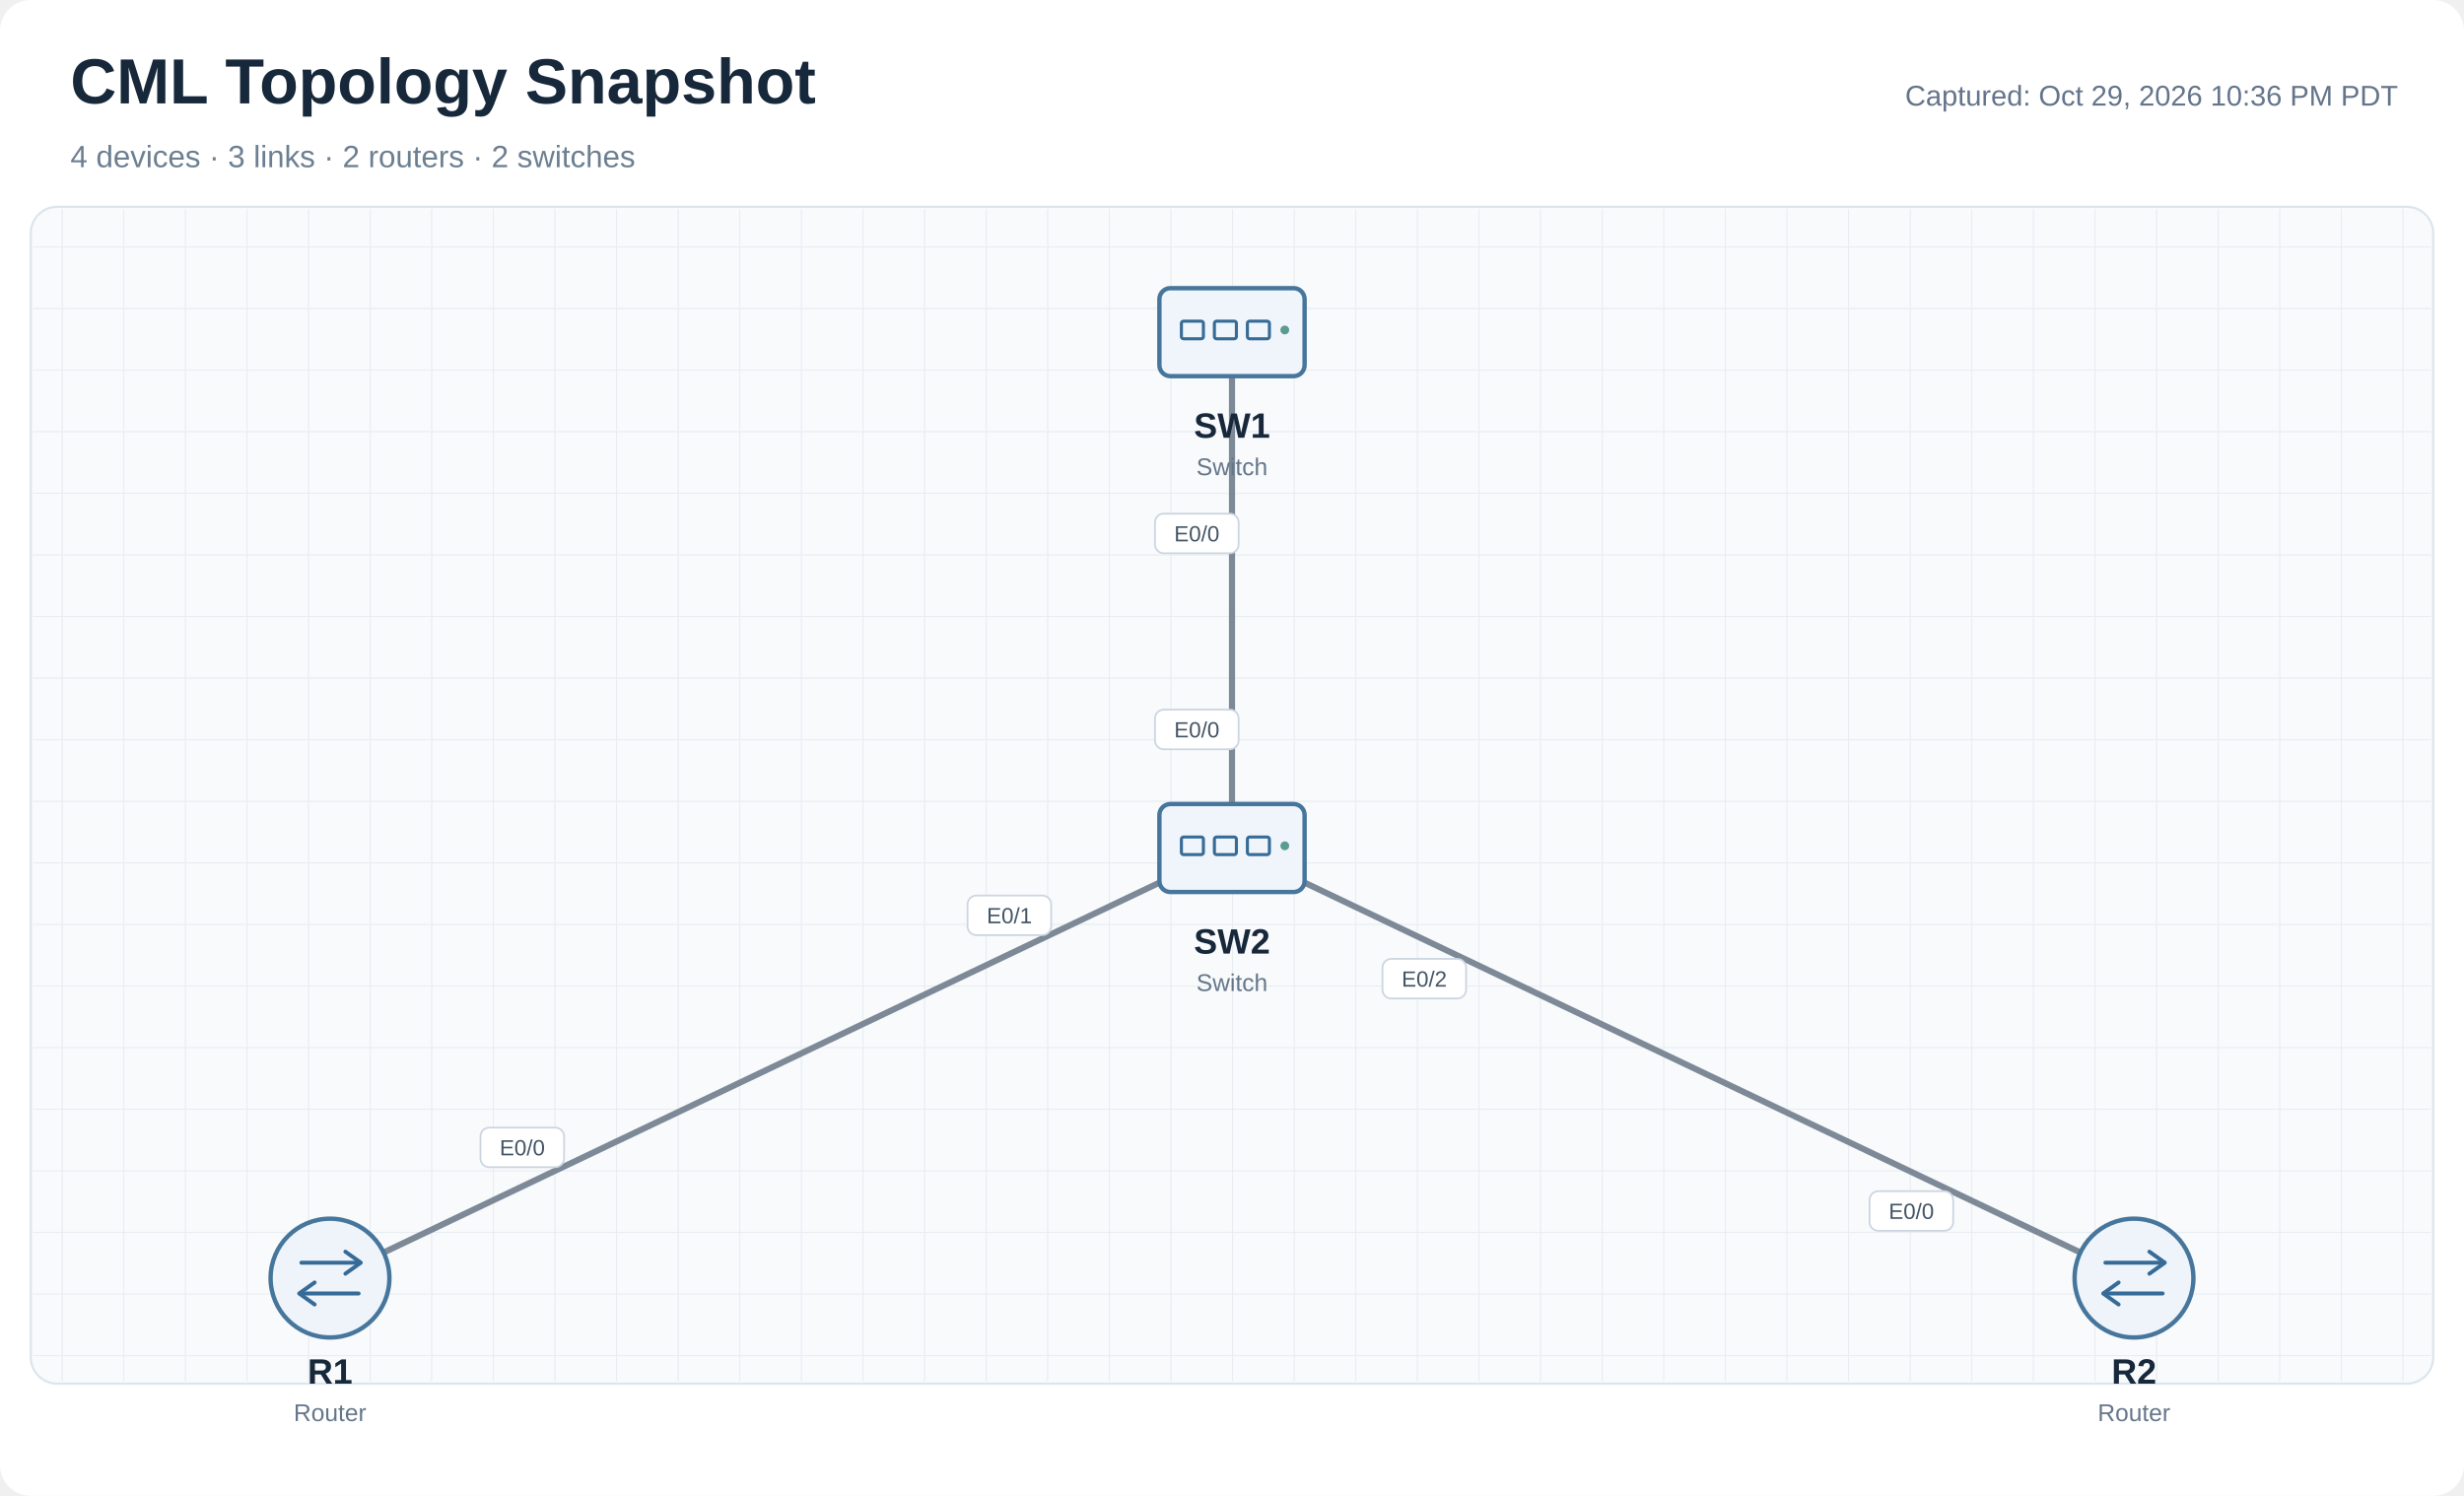
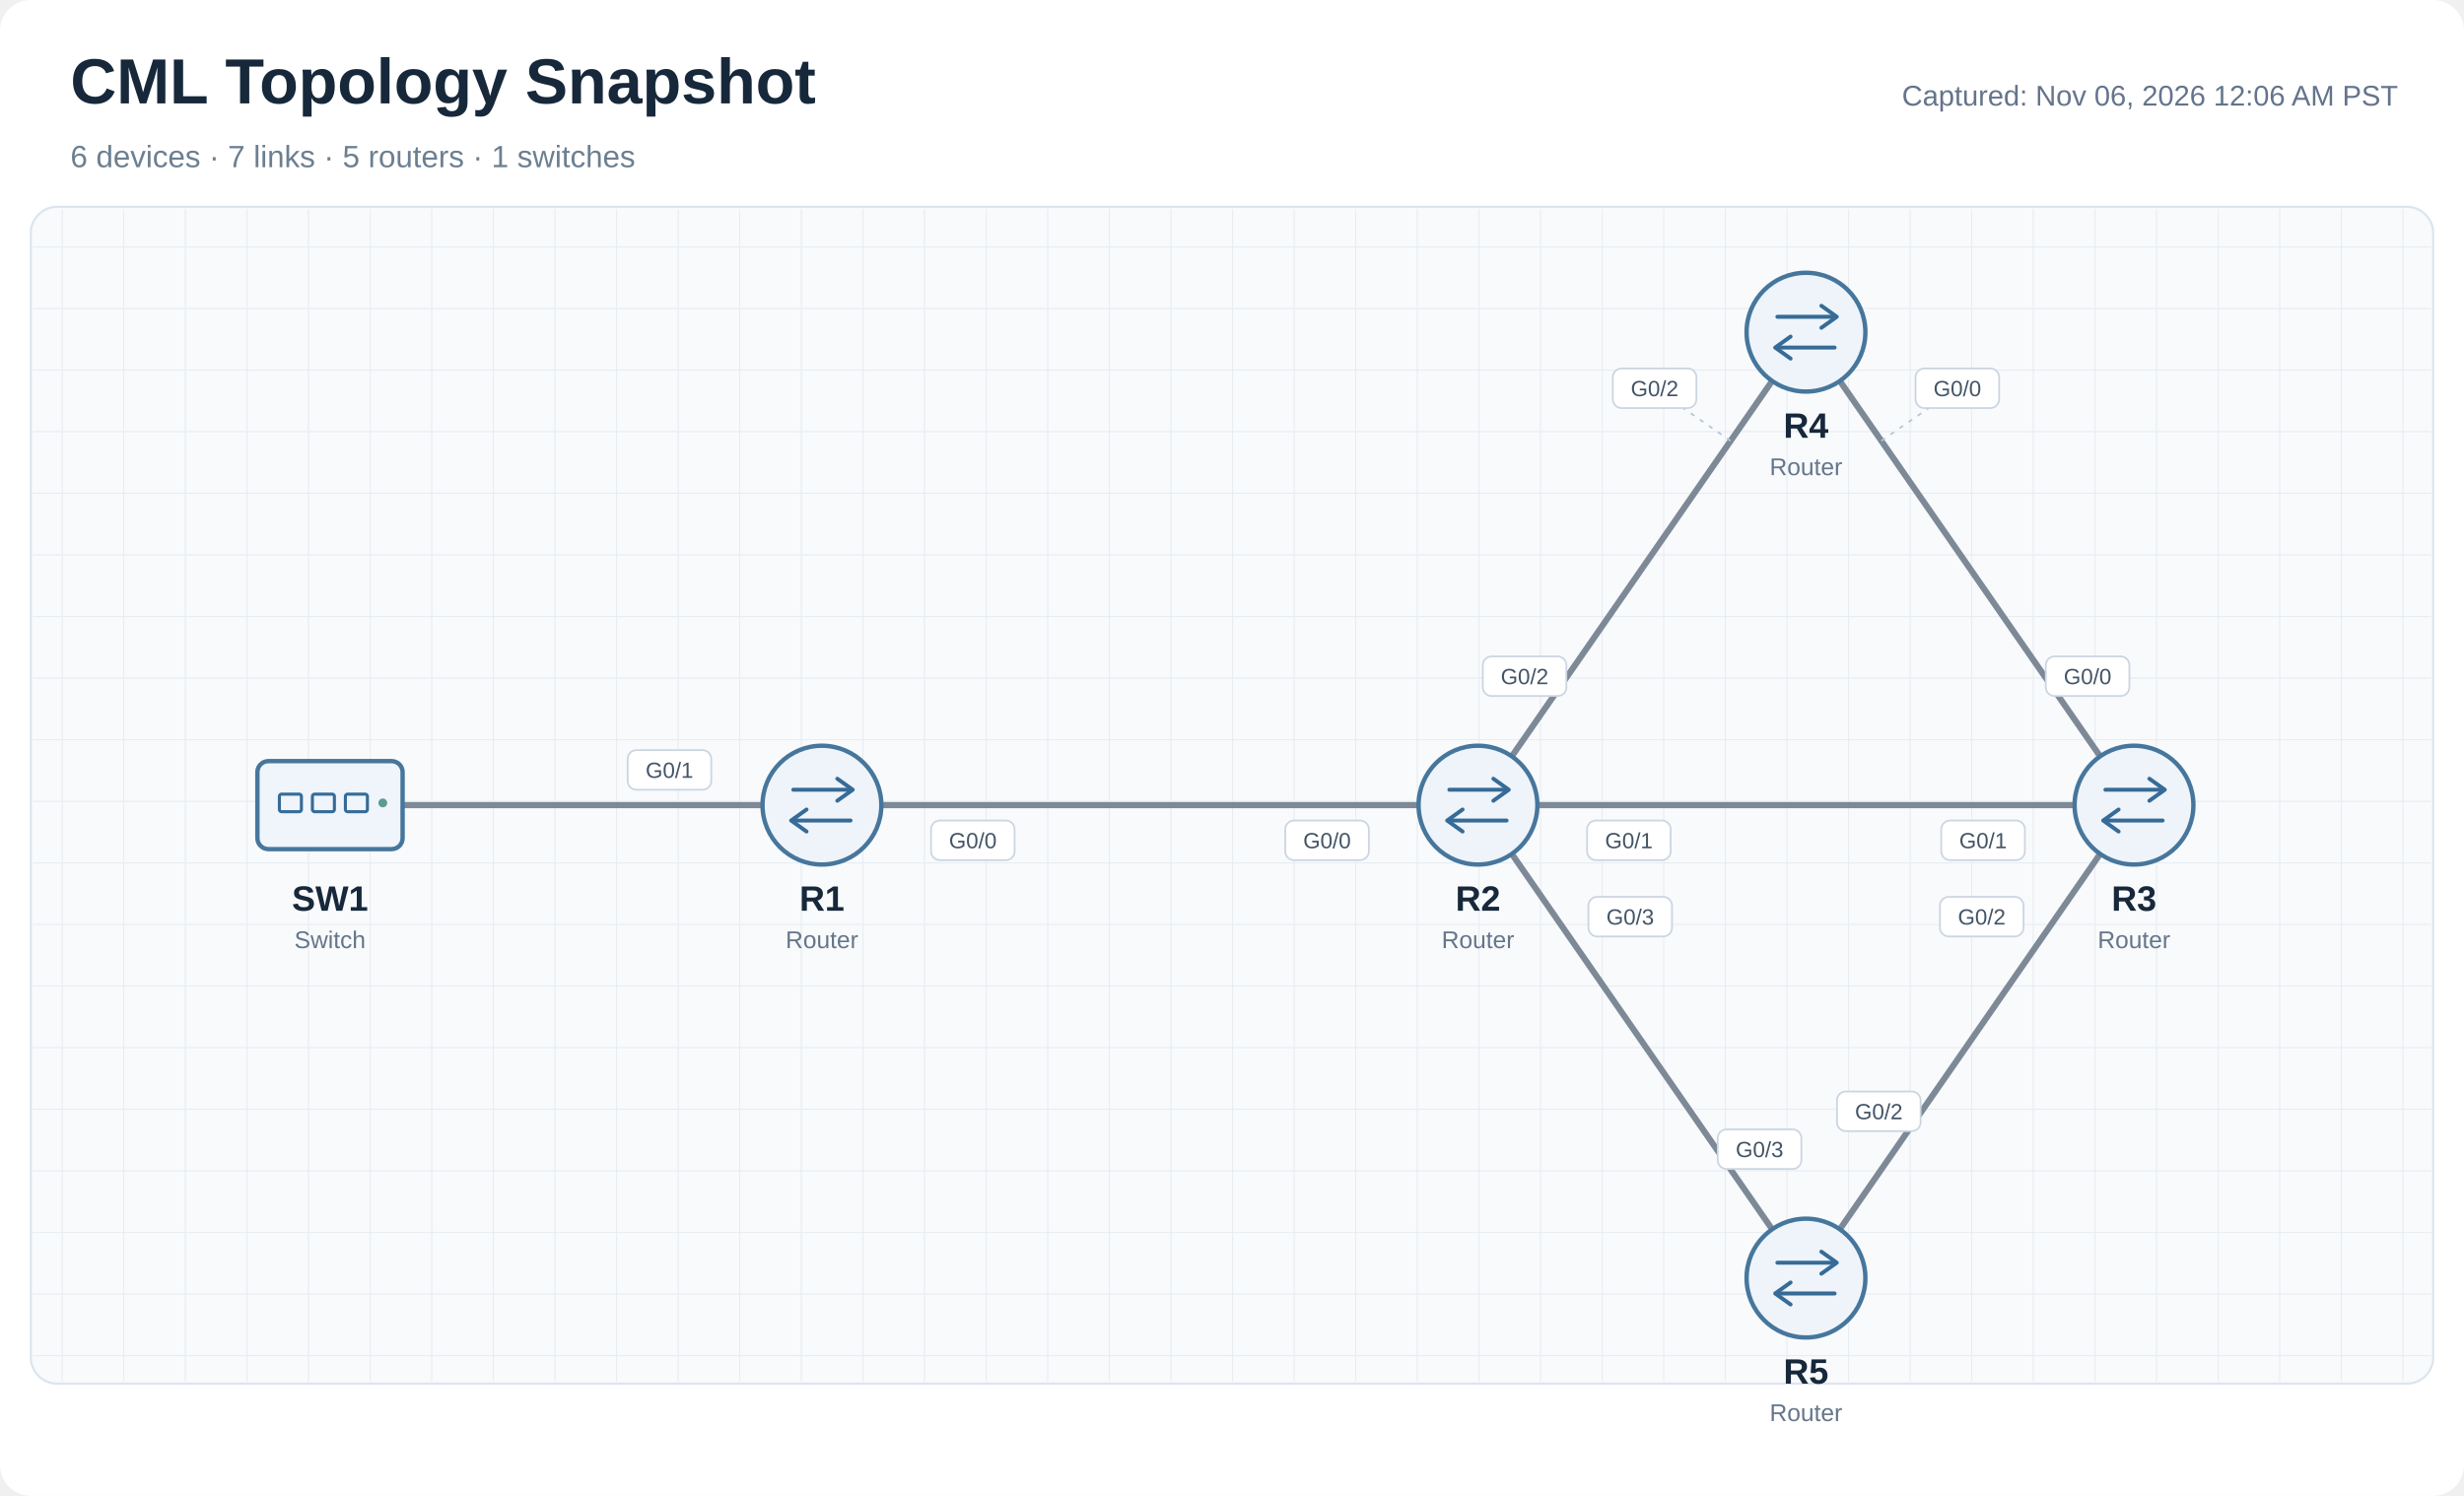
- <svg xmlns="http://www.w3.org/2000/svg" width="1120" height="680" viewBox="0 0 1120 680" data-nodes="4" data-links="3" data-routers="2" data-switches="2">
+ <svg xmlns="http://www.w3.org/2000/svg" width="1120" height="680" viewBox="0 0 1120 680" data-nodes="6" data-links="7" data-routers="5" data-switches="1">
  <defs>
    <pattern id="grid" width="28" height="28" patternUnits="userSpaceOnUse">
      <path d="M28 0H0V28" fill="none" stroke="#e8edf2" stroke-width="1" />
    </pattern>
  </defs>
  <rect width="1120" height="680" rx="14" fill="#fff" />
  <rect x="14" y="94" width="1092" height="535" rx="12" fill="#f8fafc" stroke="#dce5ed" />
  <rect x="15" y="95" width="1090" height="533" rx="12" fill="url(#grid)" />
  <text x="32" y="47" font-family="Arial,Segoe UI,sans-serif" font-size="29" font-weight="700" fill="#17283b">CML Topology Snapshot</text>
-   <text x="32" y="76" font-family="Arial,Segoe UI,sans-serif" font-size="14" fill="#6c7f91">4 devices  ·  3 links  ·  2 routers  ·  2 switches</text>
-   <text x="1090" y="48" text-anchor="end" font-family="Arial,Segoe UI,sans-serif" font-size="13" fill="#64748b">Captured: Oct 29, 2026 10:36 PM PDT</text>
-   <line x1="560.0" y1="151.0" x2="560.0" y2="385.5" stroke="#7d8997" stroke-width="2.8" />
-   <line x1="560.0" y1="385.5" x2="150.0" y2="581.0" stroke="#7d8997" stroke-width="2.8" />
-   <line x1="560.0" y1="385.5" x2="970.0" y2="581.0" stroke="#7d8997" stroke-width="2.8" />
-   <g transform="translate(560.0,151.0)">
+   <text x="32" y="76" font-family="Arial,Segoe UI,sans-serif" font-size="14" fill="#6c7f91">6 devices  ·  7 links  ·  5 routers  ·  1 switches</text>
+   <text x="1090" y="48" text-anchor="end" font-family="Arial,Segoe UI,sans-serif" font-size="13" fill="#64748b">Captured: Nov 06, 2026 12:06 AM PST</text>
+   <line x1="373.6" y1="366.0" x2="671.8" y2="366.0" stroke="#7d8997" stroke-width="2.8" />
+   <line x1="671.8" y1="366.0" x2="970.0" y2="366.0" stroke="#7d8997" stroke-width="2.8" />
+   <line x1="671.8" y1="366.0" x2="820.9" y2="151.0" stroke="#7d8997" stroke-width="2.8" />
+   <line x1="970.0" y1="366.0" x2="820.9" y2="151.0" stroke="#7d8997" stroke-width="2.8" />
+   <line x1="373.6" y1="366.0" x2="150.0" y2="366.0" stroke="#7d8997" stroke-width="2.8" />
+   <line x1="970.0" y1="366.0" x2="820.9" y2="581.0" stroke="#7d8997" stroke-width="2.8" />
+   <line x1="671.8" y1="366.0" x2="820.9" y2="581.0" stroke="#7d8997" stroke-width="2.8" />
+   <g transform="translate(373.6,366.0)">
+     <circle cx="0" cy="0" r="27" fill="#eef4fa" stroke="#47769c" stroke-width="2" />
+     <path d="M-13 -7 H13 M-13 7 H13" fill="none" stroke="#366b97" stroke-width="1.8" stroke-linecap="round" />
+     <path d="M7 -12 L14 -7 L7 -2 M-7 2 L-14 7 L-7 12" fill="none" stroke="#366b97" stroke-width="1.8" stroke-linecap="round" stroke-linejoin="round" />
+     <text x="0" y="48" text-anchor="middle" font-family="Arial,Segoe UI,sans-serif" font-size="16" font-weight="700" fill="#17283b">R1</text>
+     <text x="0" y="65" text-anchor="middle" font-family="Arial,Segoe UI,sans-serif" font-size="11" fill="#65768a">Router</text>
+   </g>
+   <g transform="translate(671.8,366.0)">
+     <circle cx="0" cy="0" r="27" fill="#eef4fa" stroke="#47769c" stroke-width="2" />
+     <path d="M-13 -7 H13 M-13 7 H13" fill="none" stroke="#366b97" stroke-width="1.8" stroke-linecap="round" />
+     <path d="M7 -12 L14 -7 L7 -2 M-7 2 L-14 7 L-7 12" fill="none" stroke="#366b97" stroke-width="1.8" stroke-linecap="round" stroke-linejoin="round" />
+     <text x="0" y="48" text-anchor="middle" font-family="Arial,Segoe UI,sans-serif" font-size="16" font-weight="700" fill="#17283b">R2</text>
+     <text x="0" y="65" text-anchor="middle" font-family="Arial,Segoe UI,sans-serif" font-size="11" fill="#65768a">Router</text>
+   </g>
+   <g transform="translate(150.0,366.0)">
    <rect x="-33" y="-20" width="66" height="40" rx="5" fill="#eff5fa" stroke="#47769c" stroke-width="2" />
    <rect x="-23" y="-5" width="10" height="8" rx="1" fill="none" stroke="#366b97" stroke-width="1.4" />
    <rect x="-8" y="-5" width="10" height="8" rx="1" fill="none" stroke="#366b97" stroke-width="1.4" />
    <rect x="7" y="-5" width="10" height="8" rx="1" fill="none" stroke="#366b97" stroke-width="1.4" />
    <circle cx="24" cy="-1" r="2" fill="#5b9b91" />
    <text x="0" y="48" text-anchor="middle" font-family="Arial,Segoe UI,sans-serif" font-size="16" font-weight="700" fill="#17283b">SW1</text>
    <text x="0" y="65" text-anchor="middle" font-family="Arial,Segoe UI,sans-serif" font-size="11" fill="#65768a">Switch</text>
  </g>
-   <g transform="translate(560.0,385.5)">
-     <rect x="-33" y="-20" width="66" height="40" rx="5" fill="#eff5fa" stroke="#47769c" stroke-width="2" />
-     <rect x="-23" y="-5" width="10" height="8" rx="1" fill="none" stroke="#366b97" stroke-width="1.4" />
-     <rect x="-8" y="-5" width="10" height="8" rx="1" fill="none" stroke="#366b97" stroke-width="1.4" />
-     <rect x="7" y="-5" width="10" height="8" rx="1" fill="none" stroke="#366b97" stroke-width="1.4" />
-     <circle cx="24" cy="-1" r="2" fill="#5b9b91" />
-     <text x="0" y="48" text-anchor="middle" font-family="Arial,Segoe UI,sans-serif" font-size="16" font-weight="700" fill="#17283b">SW2</text>
-     <text x="0" y="65" text-anchor="middle" font-family="Arial,Segoe UI,sans-serif" font-size="11" fill="#65768a">Switch</text>
-   </g>
-   <g transform="translate(150.0,581.0)">
+   <g transform="translate(970.0,366.0)">
    <circle cx="0" cy="0" r="27" fill="#eef4fa" stroke="#47769c" stroke-width="2" />
    <path d="M-13 -7 H13 M-13 7 H13" fill="none" stroke="#366b97" stroke-width="1.8" stroke-linecap="round" />
    <path d="M7 -12 L14 -7 L7 -2 M-7 2 L-14 7 L-7 12" fill="none" stroke="#366b97" stroke-width="1.8" stroke-linecap="round" stroke-linejoin="round" />
-     <text x="0" y="48" text-anchor="middle" font-family="Arial,Segoe UI,sans-serif" font-size="16" font-weight="700" fill="#17283b">R1</text>
+     <text x="0" y="48" text-anchor="middle" font-family="Arial,Segoe UI,sans-serif" font-size="16" font-weight="700" fill="#17283b">R3</text>
    <text x="0" y="65" text-anchor="middle" font-family="Arial,Segoe UI,sans-serif" font-size="11" fill="#65768a">Router</text>
  </g>
-   <g transform="translate(970.0,581.0)">
+   <g transform="translate(820.9,151.0)">
    <circle cx="0" cy="0" r="27" fill="#eef4fa" stroke="#47769c" stroke-width="2" />
    <path d="M-13 -7 H13 M-13 7 H13" fill="none" stroke="#366b97" stroke-width="1.8" stroke-linecap="round" />
    <path d="M7 -12 L14 -7 L7 -2 M-7 2 L-14 7 L-7 12" fill="none" stroke="#366b97" stroke-width="1.8" stroke-linecap="round" stroke-linejoin="round" />
-     <text x="0" y="48" text-anchor="middle" font-family="Arial,Segoe UI,sans-serif" font-size="16" font-weight="700" fill="#17283b">R2</text>
+     <text x="0" y="48" text-anchor="middle" font-family="Arial,Segoe UI,sans-serif" font-size="16" font-weight="700" fill="#17283b">R4</text>
    <text x="0" y="65" text-anchor="middle" font-family="Arial,Segoe UI,sans-serif" font-size="11" fill="#65768a">Router</text>
  </g>
-   <rect x="439.8" y="407.1" width="38.0" height="18" rx="4" fill="#ffffff" stroke="#cbd5e1" stroke-width="0.8" />
-   <text x="458.8" y="419.7" text-anchor="middle" font-family="Arial,Segoe UI,sans-serif" font-size="10" fill="#435466">E0/1</text>
-   <rect x="218.4" y="512.6" width="38.0" height="18" rx="4" fill="#ffffff" stroke="#cbd5e1" stroke-width="0.8" />
-   <text x="237.4" y="525.2" text-anchor="middle" font-family="Arial,Segoe UI,sans-serif" font-size="10" fill="#435466">E0/0</text>
-   <rect x="628.4" y="435.9" width="38.0" height="18" rx="4" fill="#ffffff" stroke="#cbd5e1" stroke-width="0.8" />
-   <text x="647.4" y="448.5" text-anchor="middle" font-family="Arial,Segoe UI,sans-serif" font-size="10" fill="#435466">E0/2</text>
-   <rect x="849.8" y="541.5" width="38.0" height="18" rx="4" fill="#ffffff" stroke="#cbd5e1" stroke-width="0.8" />
-   <text x="868.8" y="554.1" text-anchor="middle" font-family="Arial,Segoe UI,sans-serif" font-size="10" fill="#435466">E0/0</text>
-   <rect x="525.0" y="233.5" width="38.0" height="18" rx="4" fill="#ffffff" stroke="#cbd5e1" stroke-width="0.8" />
-   <text x="544.0" y="246.1" text-anchor="middle" font-family="Arial,Segoe UI,sans-serif" font-size="10" fill="#435466">E0/0</text>
-   <rect x="525.0" y="322.6" width="38.0" height="18" rx="4" fill="#ffffff" stroke="#cbd5e1" stroke-width="0.8" />
-   <text x="544.0" y="335.2" text-anchor="middle" font-family="Arial,Segoe UI,sans-serif" font-size="10" fill="#435466">E0/0</text>
+   <g transform="translate(820.9,581.0)">
+     <circle cx="0" cy="0" r="27" fill="#eef4fa" stroke="#47769c" stroke-width="2" />
+     <path d="M-13 -7 H13 M-13 7 H13" fill="none" stroke="#366b97" stroke-width="1.8" stroke-linecap="round" />
+     <path d="M7 -12 L14 -7 L7 -2 M-7 2 L-14 7 L-7 12" fill="none" stroke="#366b97" stroke-width="1.8" stroke-linecap="round" stroke-linejoin="round" />
+     <text x="0" y="48" text-anchor="middle" font-family="Arial,Segoe UI,sans-serif" font-size="16" font-weight="700" fill="#17283b">R5</text>
+     <text x="0" y="65" text-anchor="middle" font-family="Arial,Segoe UI,sans-serif" font-size="11" fill="#65768a">Router</text>
+   </g>
+   <line x1="786.6" y1="200.4" x2="752.1" y2="176.5" stroke="#b7c5d3" stroke-width="0.8" stroke-dasharray="2 3" />
+   <line x1="855.2" y1="200.4" x2="889.7" y2="176.5" stroke="#b7c5d3" stroke-width="0.8" stroke-dasharray="2 3" />
+   <rect x="423.2" y="373.0" width="38.0" height="18" rx="4" fill="#ffffff" stroke="#cbd5e1" stroke-width="0.8" />
+   <text x="442.2" y="385.6" text-anchor="middle" font-family="Arial,Segoe UI,sans-serif" font-size="10" fill="#435466">G0/0</text>
+   <rect x="584.2" y="373.0" width="38.0" height="18" rx="4" fill="#ffffff" stroke="#cbd5e1" stroke-width="0.8" />
+   <text x="603.2" y="385.6" text-anchor="middle" font-family="Arial,Segoe UI,sans-serif" font-size="10" fill="#435466">G0/0</text>
+   <rect x="721.4" y="373.0" width="38.0" height="18" rx="4" fill="#ffffff" stroke="#cbd5e1" stroke-width="0.8" />
+   <text x="740.4" y="385.6" text-anchor="middle" font-family="Arial,Segoe UI,sans-serif" font-size="10" fill="#435466">G0/1</text>
+   <rect x="882.4" y="373.0" width="38.0" height="18" rx="4" fill="#ffffff" stroke="#cbd5e1" stroke-width="0.8" />
+   <text x="901.4" y="385.6" text-anchor="middle" font-family="Arial,Segoe UI,sans-serif" font-size="10" fill="#435466">G0/1</text>
+   <rect x="674.0" y="298.4" width="38.0" height="18" rx="4" fill="#ffffff" stroke="#cbd5e1" stroke-width="0.8" />
+   <text x="693.0" y="311.0" text-anchor="middle" font-family="Arial,Segoe UI,sans-serif" font-size="10" fill="#435466">G0/2</text>
+   <rect x="733.1" y="167.5" width="38.0" height="18" rx="4" fill="#ffffff" stroke="#cbd5e1" stroke-width="0.8" />
+   <text x="752.1" y="180.1" text-anchor="middle" font-family="Arial,Segoe UI,sans-serif" font-size="10" fill="#435466">G0/2</text>
+   <rect x="722.0" y="407.7" width="38.0" height="18" rx="4" fill="#ffffff" stroke="#cbd5e1" stroke-width="0.8" />
+   <text x="741.0" y="420.3" text-anchor="middle" font-family="Arial,Segoe UI,sans-serif" font-size="10" fill="#435466">G0/3</text>
+   <rect x="780.8" y="513.4" width="38.0" height="18" rx="4" fill="#ffffff" stroke="#cbd5e1" stroke-width="0.8" />
+   <text x="799.8" y="526.0" text-anchor="middle" font-family="Arial,Segoe UI,sans-serif" font-size="10" fill="#435466">G0/3</text>
+   <rect x="929.9" y="298.4" width="38.0" height="18" rx="4" fill="#ffffff" stroke="#cbd5e1" stroke-width="0.8" />
+   <text x="948.9" y="311.0" text-anchor="middle" font-family="Arial,Segoe UI,sans-serif" font-size="10" fill="#435466">G0/0</text>
+   <rect x="870.7" y="167.5" width="38.0" height="18" rx="4" fill="#ffffff" stroke="#cbd5e1" stroke-width="0.8" />
+   <text x="889.7" y="180.1" text-anchor="middle" font-family="Arial,Segoe UI,sans-serif" font-size="10" fill="#435466">G0/0</text>
+   <rect x="881.8" y="407.7" width="38.0" height="18" rx="4" fill="#ffffff" stroke="#cbd5e1" stroke-width="0.8" />
+   <text x="900.8" y="420.3" text-anchor="middle" font-family="Arial,Segoe UI,sans-serif" font-size="10" fill="#435466">G0/2</text>
+   <rect x="835.0" y="496.2" width="38.0" height="18" rx="4" fill="#ffffff" stroke="#cbd5e1" stroke-width="0.8" />
+   <text x="854.0" y="508.8" text-anchor="middle" font-family="Arial,Segoe UI,sans-serif" font-size="10" fill="#435466">G0/2</text>
+   <rect x="285.3" y="341.0" width="38.0" height="18" rx="4" fill="#ffffff" stroke="#cbd5e1" stroke-width="0.8" />
+   <text x="304.3" y="353.6" text-anchor="middle" font-family="Arial,Segoe UI,sans-serif" font-size="10" fill="#435466">G0/1</text>
</svg>
